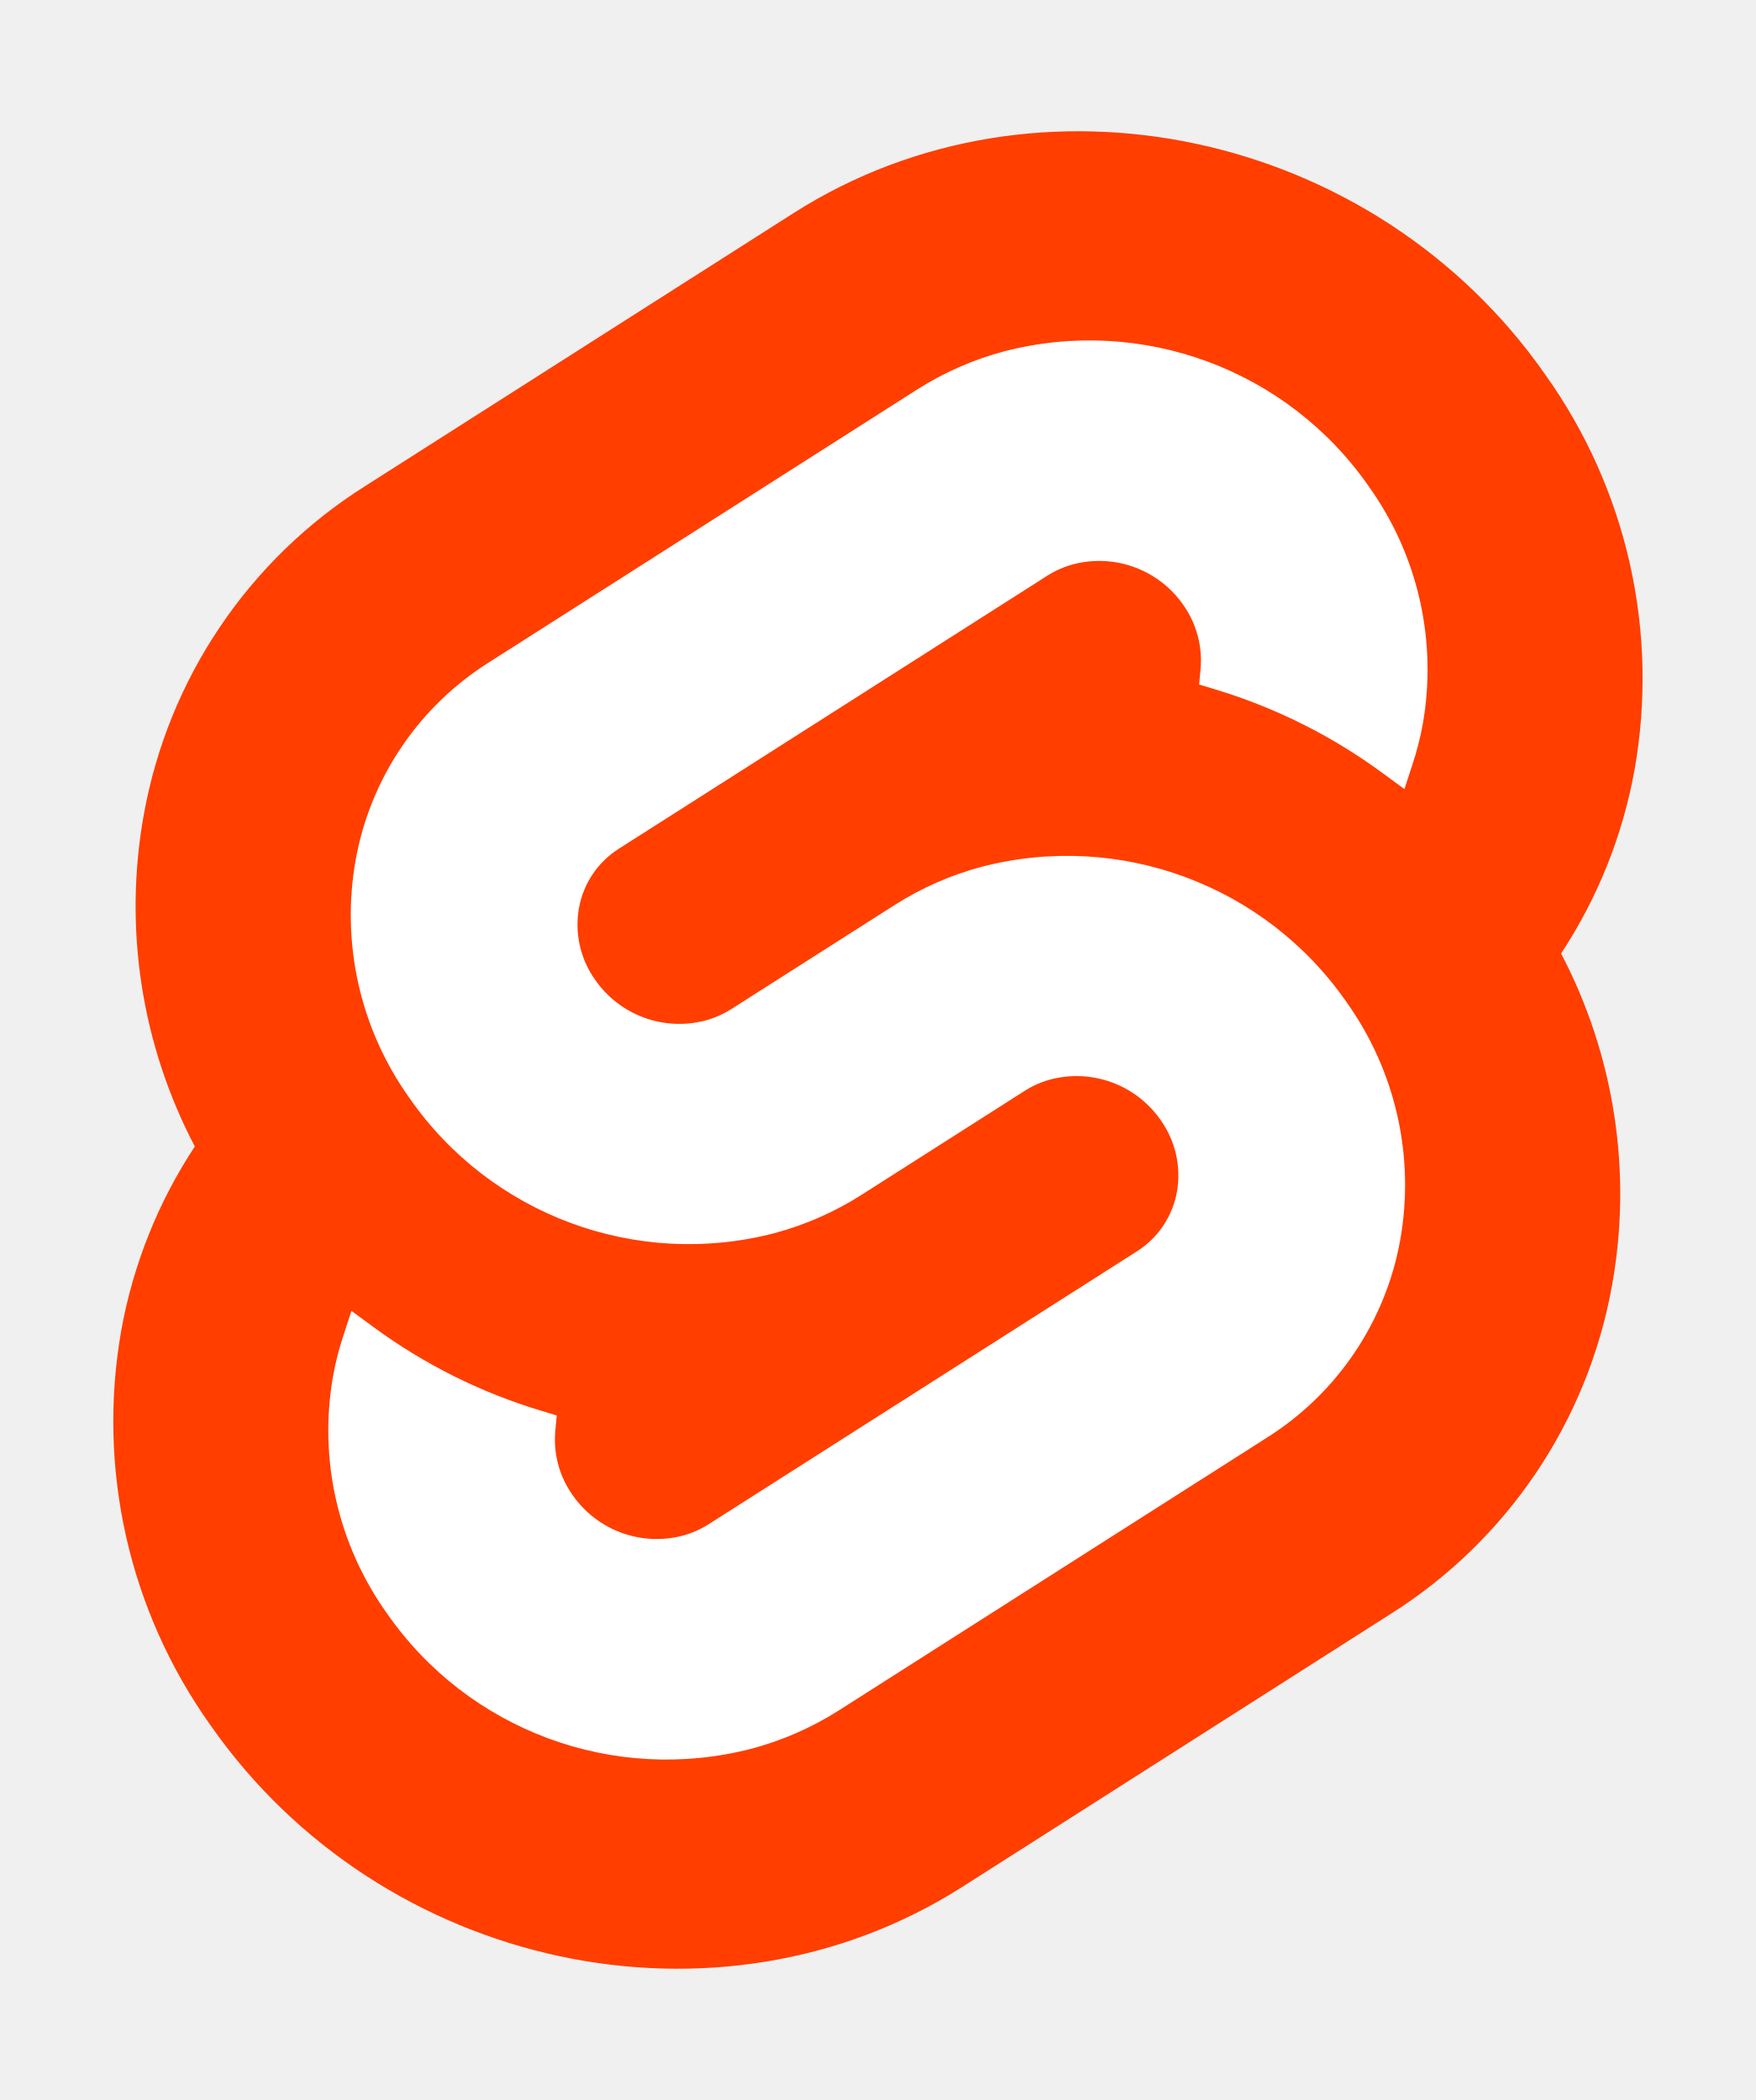
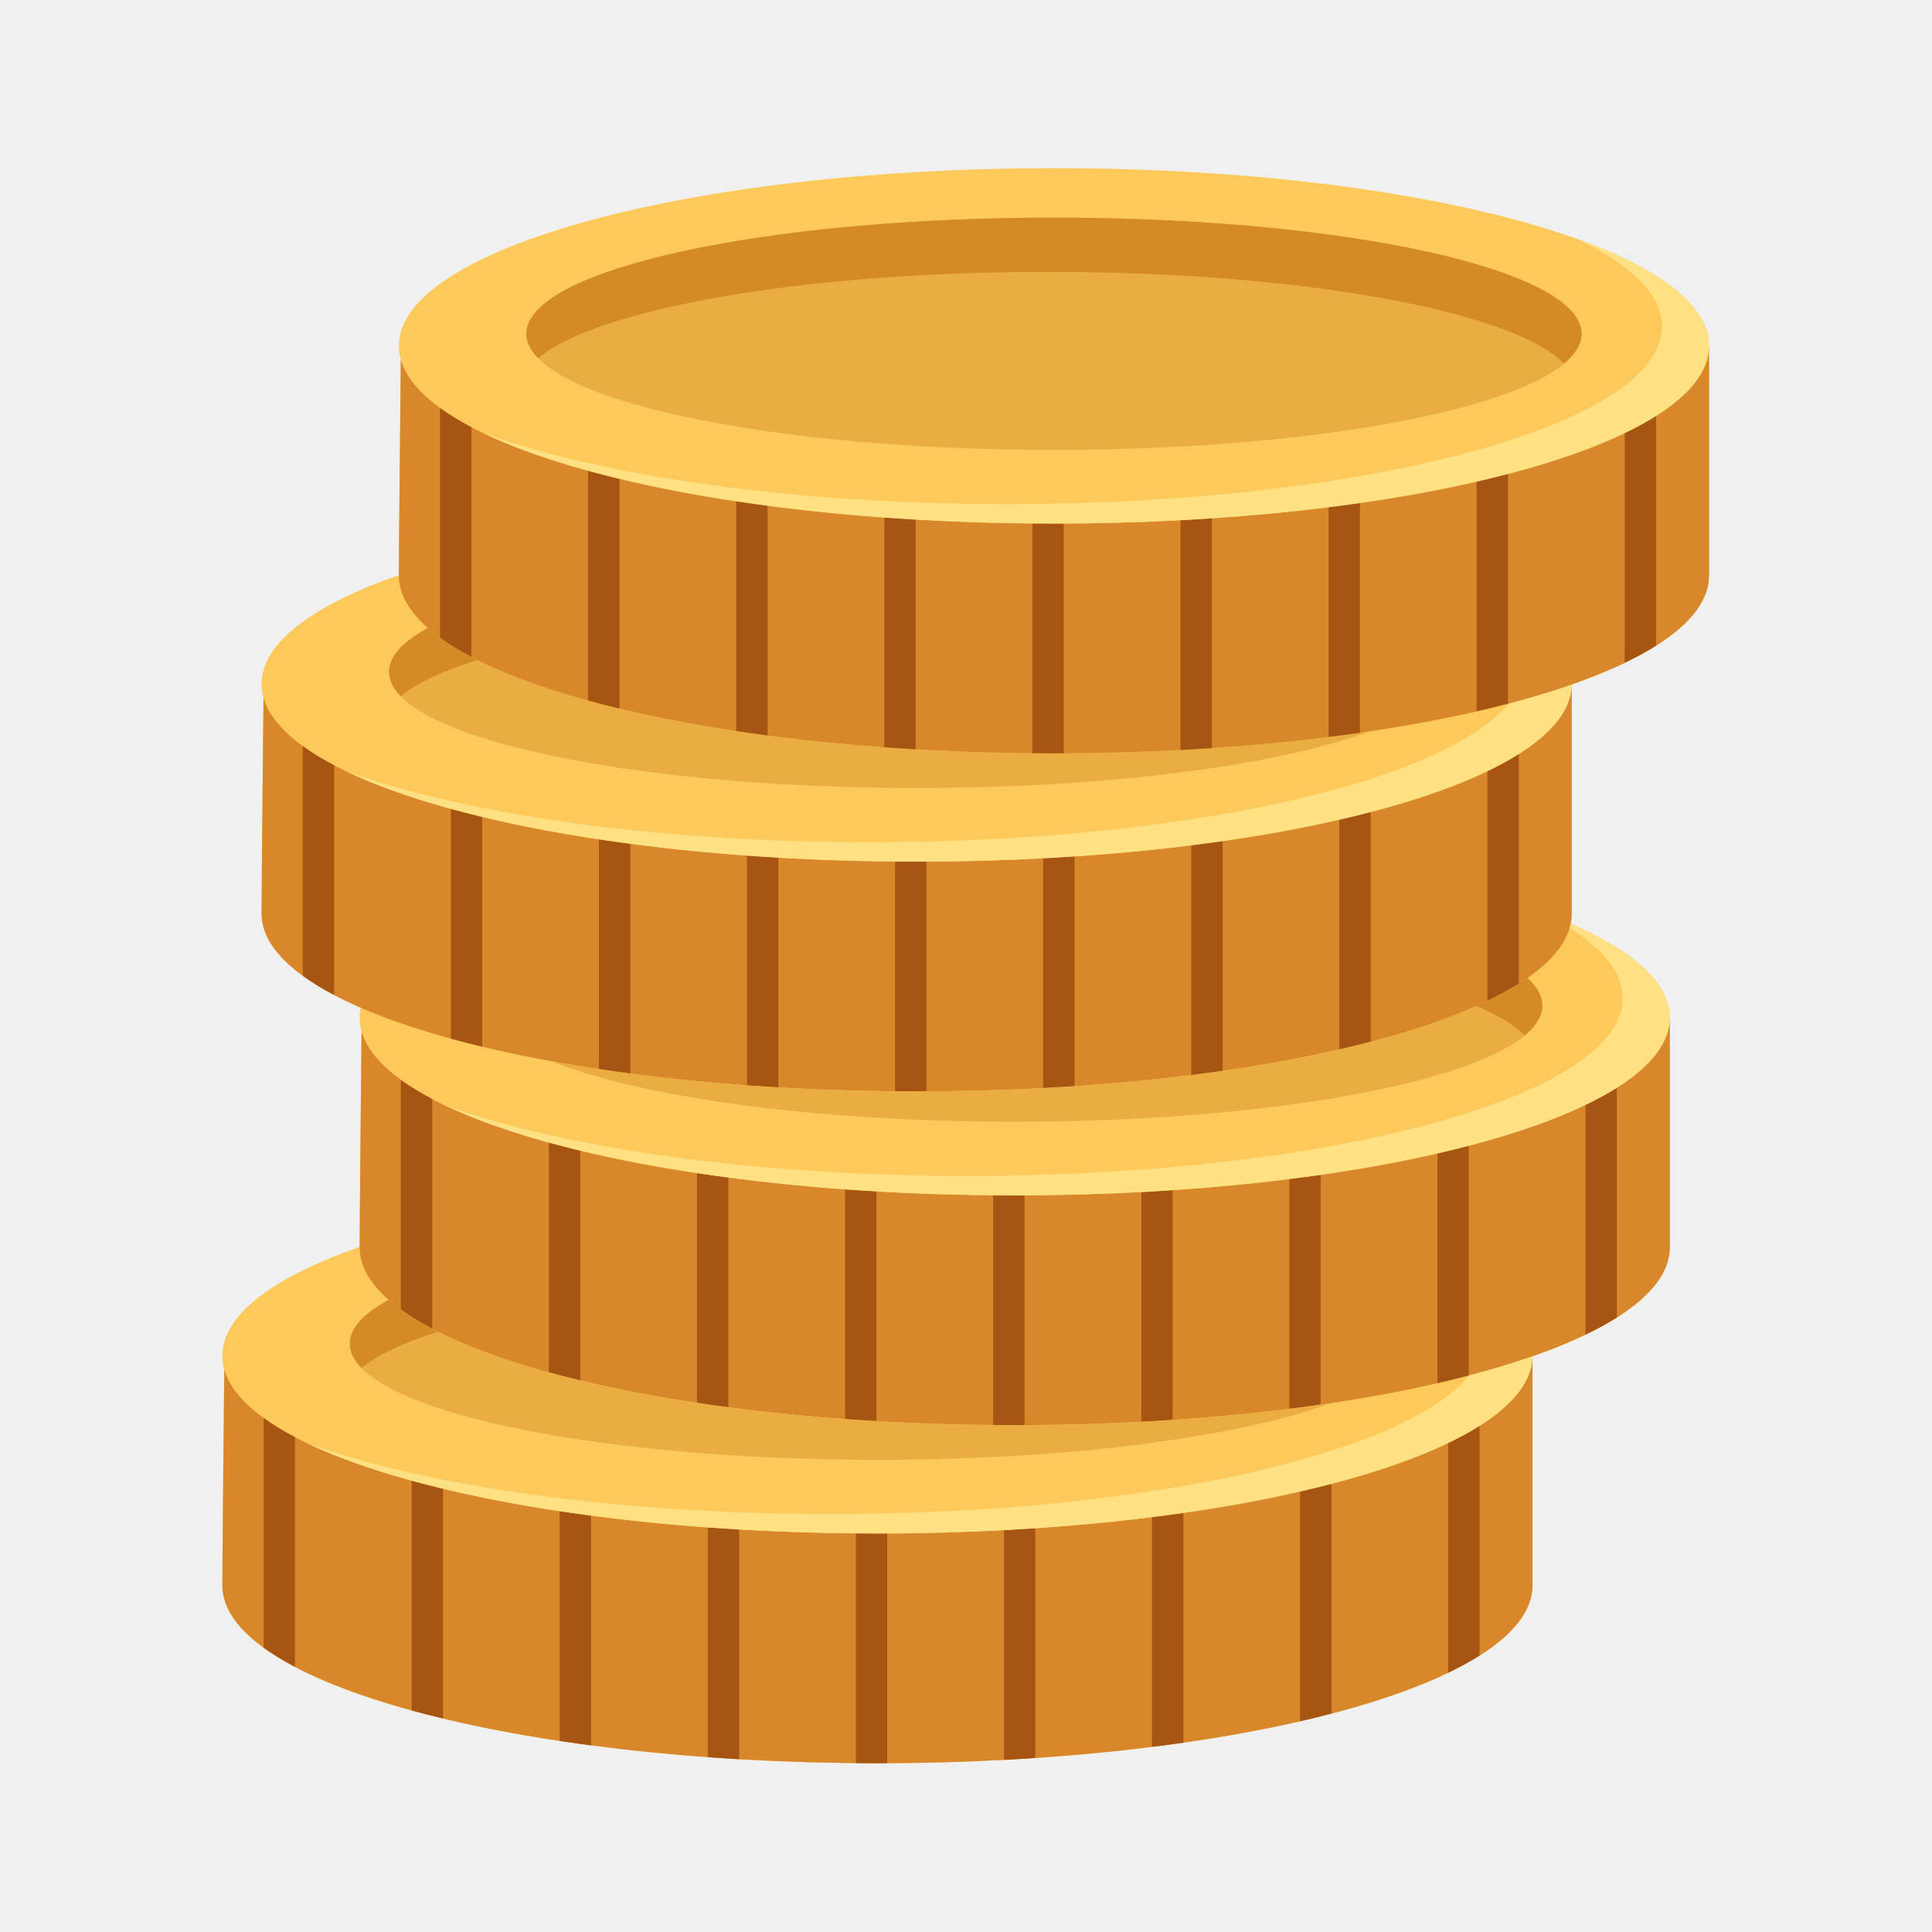
- <svg xmlns="http://www.w3.org/2000/svg" width="107" height="128" viewBox="0 0 107 128">
-   <path d="M94.157 22.819c-10.4-14.885-30.94-19.297-45.792-9.835L22.282 29.608A29.92 29.92 0 0 0 8.764 49.65a31.5 31.5 0 0 0 3.108 20.231 30 30 0 0 0-4.477 11.183 31.9 31.9 0 0 0 5.448 24.116c10.402 14.887 30.942 19.297 45.791 9.835l26.083-16.624A29.92 29.92 0 0 0 98.235 78.35a31.53 31.53 0 0 0-3.105-20.232 30 30 0 0 0 4.474-11.182 31.88 31.88 0 0 0-5.447-24.116" style="fill:#ff3e00" />
-   <path d="M45.817 106.582a20.72 20.72 0 0 1-22.237-8.243 19.17 19.17 0 0 1-3.277-14.503 18 18 0 0 1 .624-2.435l.49-1.498 1.337.981a33.6 33.6 0 0 0 10.203 5.098l.97.294-.09.968a5.85 5.85 0 0 0 1.052 3.878 6.24 6.24 0 0 0 6.695 2.485 5.8 5.8 0 0 0 1.603-.704L69.27 76.28a5.43 5.43 0 0 0 2.45-3.631 5.8 5.8 0 0 0-.987-4.371 6.24 6.24 0 0 0-6.698-2.487 5.7 5.7 0 0 0-1.6.704l-9.953 6.345a19 19 0 0 1-5.296 2.326 20.72 20.72 0 0 1-22.237-8.243 19.17 19.17 0 0 1-3.277-14.502 17.99 17.99 0 0 1 8.13-12.052l26.081-16.623a19 19 0 0 1 5.3-2.329 20.72 20.72 0 0 1 22.237 8.243 19.17 19.17 0 0 1 3.277 14.503 18 18 0 0 1-.624 2.435l-.49 1.498-1.337-.98a33.6 33.6 0 0 0-10.203-5.1l-.97-.294.09-.968a5.86 5.86 0 0 0-1.052-3.878 6.24 6.24 0 0 0-6.696-2.485 5.8 5.8 0 0 0-1.602.704L37.73 51.72a5.42 5.42 0 0 0-2.449 3.63 5.79 5.79 0 0 0 .986 4.372 6.24 6.24 0 0 0 6.698 2.486 5.8 5.8 0 0 0 1.602-.704l9.952-6.342a19 19 0 0 1 5.295-2.328 20.72 20.72 0 0 1 22.237 8.242 19.17 19.17 0 0 1 3.277 14.503 18 18 0 0 1-8.13 12.053l-26.081 16.622a19 19 0 0 1-5.3 2.328" style="fill:#fff" />
+ <svg xmlns="http://www.w3.org/2000/svg" version="1.1" id="Capa_1" x="0px" y="0px" viewBox="0 0 2122 2122" style="enable-background:new 0 0 2122 2122;" xml:space="preserve">
+   <g>
+     <path style="fill:#FDC95A;" d="M1877.106,379.891c0-1.552-0.084-3.1-0.218-4.644c-0.041-0.483-0.111-0.964-0.166-1.446   c-0.121-1.069-0.264-2.135-0.448-3.199c-0.096-0.558-0.207-1.114-0.32-1.67c-0.205-1.006-0.442-2.009-0.703-3.01   c-0.144-0.553-0.283-1.106-0.443-1.657c-0.319-1.092-0.684-2.181-1.07-3.267c-0.154-0.435-0.286-0.872-0.45-1.306   c-0.559-1.471-1.175-2.938-1.854-4.399c-0.228-0.491-0.492-0.979-0.733-1.469c-0.489-0.994-0.991-1.988-1.536-2.977   c-0.35-0.636-0.725-1.27-1.098-1.904c-0.492-0.836-0.999-1.671-1.529-2.504c-0.433-0.68-0.874-1.358-1.333-2.035   c-0.535-0.79-1.099-1.578-1.67-2.365c-0.497-0.686-0.984-1.374-1.508-2.057c-0.62-0.809-1.284-1.613-1.942-2.419   c-1.051-1.29-2.152-2.574-3.297-3.854c-0.579-0.646-1.141-1.293-1.742-1.937c-0.774-0.829-1.593-1.653-2.407-2.478   c-0.559-0.566-1.115-1.132-1.692-1.696c-0.871-0.851-1.767-1.699-2.679-2.545c-0.547-0.507-1.104-1.013-1.665-1.518   c-0.995-0.897-2-1.791-3.041-2.683c-0.412-0.352-0.842-0.703-1.262-1.054c-4.022-3.375-8.368-6.71-13.039-10.002   c-0.153-0.109-0.302-0.218-0.458-0.327c-1.535-1.077-3.116-2.146-4.719-3.213c-0.298-0.199-0.596-0.397-0.896-0.596   c-1.644-1.084-3.32-2.162-5.032-3.236c-0.14-0.088-0.283-0.175-0.424-0.263c-110.742-69.117-364.609-117.456-660.136-117.456   c-397.373,0-719.506,87.387-719.506,195.186c0,5.077,0.718,10.108,2.121,15.088c-0.268,26.015-2.1,204.753-2.12,236.678   c-94.503,33.032-150.796,74.511-150.796,119.562c0,5.077,0.717,10.109,2.121,15.088c-0.27,26.159-2.121,206.774-2.121,237.225   c0,37.918,39.901,73.303,108.87,103.255c-0.746,3.641-1.159,7.307-1.159,10.999c0,5.077,0.718,10.109,2.121,15.088   c-0.268,26.014-2.1,204.754-2.121,236.679c-94.503,33.032-150.795,74.511-150.795,119.562c0,5.077,0.718,10.109,2.121,15.088   c-0.269,26.158-2.121,206.774-2.121,237.225c0,107.798,322.134,195.185,719.507,195.185c397.373,0,719.507-87.387,719.507-195.185   c0-26.195,0-239.83,0-251.767c94.503-33.032,150.796-74.511,150.796-119.562c0-26.916,0-251.739,0-252.3c0-0.004,0-0.009,0-0.013   c0-1.553-0.084-3.1-0.218-4.644c-0.042-0.483-0.111-0.965-0.166-1.448c-0.121-1.067-0.263-2.133-0.447-3.196   c-0.097-0.558-0.207-1.115-0.32-1.672c-0.205-1.005-0.441-2.006-0.703-3.007c-0.144-0.554-0.283-1.108-0.445-1.66   c-0.318-1.09-0.683-2.176-1.067-3.26c-0.155-0.437-0.287-0.876-0.453-1.313c-0.558-1.47-1.175-2.936-1.852-4.396   c-0.229-0.494-0.495-0.985-0.737-1.478c-0.489-0.992-0.989-1.982-1.532-2.97c-0.35-0.637-0.727-1.271-1.1-1.905   c-0.491-0.835-0.996-1.668-1.526-2.499c-0.433-0.682-0.877-1.363-1.338-2.043c-0.533-0.786-1.094-1.57-1.661-2.352   c-0.5-0.69-0.989-1.381-1.516-2.069c-0.617-0.805-1.278-1.605-1.932-2.407c-1.054-1.293-2.157-2.581-3.305-3.864   c-0.579-0.646-1.14-1.293-1.742-1.937c-0.776-0.83-1.597-1.656-2.412-2.482c-0.555-0.563-1.109-1.126-1.683-1.687   c-0.875-0.855-1.775-1.707-2.691-2.557c-0.541-0.502-1.091-1.002-1.646-1.502c-1-0.901-2.011-1.801-3.057-2.696   c-0.407-0.347-0.831-0.693-1.244-1.039c-4.035-3.387-8.396-6.733-13.085-10.036c-0.14-0.099-0.275-0.198-0.416-0.296   c-1.541-1.081-3.128-2.154-4.738-3.226c-0.293-0.195-0.585-0.391-0.881-0.585c-1.647-1.086-3.327-2.167-5.043-3.243   c-0.135-0.084-0.273-0.168-0.408-0.253c-14.215-8.873-30.788-17.403-49.509-25.533c0.746-3.642,1.16-7.307,1.16-10.999   c0-26.195,0-239.829,0-251.767c94.502-33.032,150.794-74.511,150.794-119.562c0-26.917,0-251.752,0-252.3   C1877.106,379.9,1877.106,379.895,1877.106,379.891z" />
+     <g>
+       <path style="fill:#D8882A;" d="M1726.286,751.775c-1.108,107.542-322.794,194.631-719.482,194.631    c-378.657,0-688.993-79.35-717.386-180.098c-0.27,26.159-2.121,206.774-2.121,237.225c0,107.798,322.134,195.186,719.507,195.186    c397.372,0,719.507-87.388,719.507-195.186c0-26.171,0-239.46,0-251.76c0-0.366,0-0.554,0-0.554L1726.286,751.775z" />
+       <path style="fill:#E9AD41;" d="M524.113,724.819c-22.027-11.064-40.23-22.77-54.128-34.989    c-27.482,14.844-42.663,31.079-42.663,48.098c0,70.442,259.443,127.546,579.483,127.546c211.656,0,396.778-24.981,497.91-62.273    c-102.93,15.409-221.237,24.188-347.116,24.188C883.779,827.389,645.7,785.893,524.113,724.819z" />
+       <path style="fill:#A65612;" d="M983.108,946.288v252.266c7.885,0.07,15.748,0.163,23.696,0.163c3.612,0,7.171-0.06,10.771-0.074    V946.368c-3.589,0.014-7.17,0.037-10.772,0.037C998.871,946.405,990.98,946.357,983.108,946.288z" />
+       <path style="fill:#A65612;" d="M820.465,1192.071c11.38,0.825,22.872,1.575,34.467,2.251V942.04    c-11.594-0.676-23.088-1.425-34.467-2.25V1192.071z" />
+       <path style="fill:#A65612;" d="M657.822,1174.221c11.318,1.707,22.785,3.348,34.467,4.891V926.815    c-11.676-1.542-23.156-3.174-34.467-4.88V1174.221z" />
+       <path style="fill:#A65612;" d="M495.179,1140.736c11.114,3.049,22.637,5.985,34.468,8.832v-252.26    c-11.849-2.85-23.337-5.808-34.468-8.862V1140.736z" />
+       <path style="fill:#A65612;" d="M332.535,1071.73c9.955,7.239,21.544,14.257,34.468,21.06V840.59    c-12.967-6.818-24.483-13.871-34.468-21.128V1071.73z" />
+       <path style="fill:#A65612;" d="M1145.751,1195.046c11.593-0.615,23.08-1.307,34.467-2.072v-252.29    c-11.385,0.764-22.875,1.455-34.467,2.07V1195.046z" />
+       <path style="fill:#A65612;" d="M1308.393,1180.74c11.657-1.462,23.159-2.997,34.468-4.621V923.835    c-11.314,1.624-22.805,3.169-34.468,4.632V1180.74z" />
+       <path style="fill:#A65612;" d="M1471.038,1152.606c11.834-2.714,23.307-5.539,34.467-8.453V891.898    c-11.148,2.909-22.648,5.718-34.467,8.43V1152.606z" />
+       <path style="fill:#A65612;" d="M1633.68,1099.302c12.658-6.084,24.229-12.354,34.468-18.822V828.194    c-10.256,6.476-21.785,12.768-34.468,18.861V1099.302z" />
+       <path style="fill:#FFE082;" d="M955.103,924.983c-234.804,0-443.282-30.523-574.611-77.729    c123.585,59.183,357.673,99.151,626.312,99.151c396.688,0,718.373-87.089,719.481-194.63    c-21.188,7.405-44.294,14.384-69.123,20.885C1585.151,859.836,1298.19,924.983,955.103,924.983z" />
+       <path style="fill:#D48A27;" d="M427.321,737.927c0,9.186,4.509,18.137,12.892,26.772c17.409-14.467,46.167-27.911,83.9-39.88    c-22.027-11.064-40.23-22.77-54.128-34.989C442.503,704.675,427.321,720.91,427.321,737.927z" />
+       <g>
+         <g>
+           <path style="fill:#D8882A;" d="M1818.943,456.871c-10.26,6.478-21.78,12.773-34.468,18.867      c-34.581,16.609-77.857,31.707-128.175,44.837c-11.147,2.909-22.65,5.716-34.468,8.426      c-39.334,9.022-82.28,16.916-128.176,23.506c-11.315,1.624-22.805,3.17-34.468,4.633c-40.805,5.118-83.671,9.228-128.175,12.216      c-11.385,0.764-22.876,1.455-34.468,2.07c-41.557,2.206-84.391,3.44-128.175,3.614c-3.589,0.014-7.171,0.037-10.772,0.037      c-7.933,0-15.824-0.047-23.695-0.117c-43.831-0.385-86.665-1.834-128.176-4.255c-11.596-0.676-23.087-1.427-34.468-2.253      c-44.577-3.234-87.454-7.593-128.175-12.971c-11.674-1.541-23.158-3.171-34.468-4.876      c-46.069-6.945-89.024-15.222-128.175-24.64c-11.841-2.849-23.344-5.799-34.468-8.851      c-51.144-14.032-94.509-30.153-128.176-47.855c-12.969-6.819-24.483-13.873-34.468-21.131      c-23.105-16.793-37.91-34.681-43.116-53.298c-0.264,25.606-2.122,206.863-2.122,237.373      c0,107.798,322.134,195.185,719.506,195.185s719.507-87.387,719.507-195.185c0-26.95,0-252.313,0-252.313      C1877.106,407.23,1856.353,433.25,1818.943,456.871z" />
+         </g>
+         <path style="fill:#A65612;" d="M1133.903,574.96v252.266c7.884,0.07,15.748,0.163,23.696,0.163c3.612,0,7.171-0.06,10.771-0.074     V575.04c-3.589,0.014-7.171,0.037-10.772,0.037C1149.666,575.077,1141.775,575.029,1133.903,574.96z" />
+         <path style="fill:#A65612;" d="M971.259,820.742c11.381,0.825,22.872,1.575,34.468,2.251V570.705     c-11.596-0.676-23.087-1.427-34.468-2.253V820.742z" />
+         <path style="fill:#A65612;" d="M808.617,802.893c11.319,1.707,22.785,3.348,34.468,4.891V555.481     c-11.674-1.541-23.158-3.171-34.468-4.876V802.893z" />
+         <path style="fill:#A65612;" d="M645.974,769.407c11.114,3.05,22.638,5.986,34.468,8.833V525.965     c-11.841-2.849-23.344-5.799-34.468-8.851V769.407z" />
+         <path style="fill:#A65612;" d="M483.33,700.401c9.954,7.239,21.543,14.257,34.468,21.06V469.26     c-12.969-6.819-24.483-13.873-34.468-21.131V700.401z" />
+         <path style="fill:#A65612;" d="M1296.546,823.717c11.593-0.615,23.08-1.307,34.468-2.071v-252.29     c-11.385,0.764-22.876,1.455-34.468,2.07V823.717z" />
+         <path style="fill:#A65612;" d="M1459.189,809.411c11.656-1.462,23.158-2.997,34.468-4.621V552.507     c-11.315,1.624-22.805,3.17-34.468,4.633V809.411z" />
+         <path style="fill:#A65612;" d="M1621.832,781.277c11.834-2.715,23.307-5.539,34.468-8.453V520.575     c-11.147,2.909-22.65,5.716-34.468,8.426V781.277z" />
+         <path style="fill:#A65612;" d="M1784.475,727.973c12.658-6.083,24.229-12.354,34.468-18.821V456.871     c-10.26,6.478-21.78,12.773-34.468,18.867V727.973z" />
+         <ellipse style="fill:#E9AD41;" cx="1157.599" cy="366.6" rx="579.483" ry="127.546" />
+         <path style="fill:#D48A27;" d="M591.009,393.371c65.672-54.576,291.516-94.809,560.128-94.809     c278.306,0,510.69,43.19,566.591,100.774c12.574-10.449,19.355-21.417,19.355-32.737c0-70.442-259.444-127.546-579.483-127.546     c-320.04,0-579.484,57.104-579.484,127.546C578.115,375.785,582.625,384.736,591.009,393.371z" />
+         <path style="fill:#FFE082;" d="M1732.216,262.435c59.219,28.36,93.19,61.112,93.19,96.033     c0,107.796-322.135,195.185-719.507,195.185c-234.804,0-443.282-30.523-574.611-77.728     c123.585,59.183,357.673,99.151,626.312,99.151c397.372,0,719.506-87.387,719.506-195.185     C1877.106,335.791,1823.139,295.118,1732.216,262.435z" />
+       </g>
+       <g>
+         <path style="fill:#E9AD41;" d="M1006.804,1198.718c-148.479,0-286.444-12.205-401.033-33.112     c98.362,39.586,289.301,66.436,508.744,66.436c320.04,0,579.483-57.104,579.483-127.547c0-10.417-5.716-20.539-16.42-30.231     c-15.381,10.727-34.137,20.995-55.951,30.704C1495.329,1161.183,1267.229,1198.718,1006.804,1198.718z" />
+         <path style="fill:#D8882A;" d="M1775.858,1194.768c-10.26,6.478-21.779,12.773-34.468,18.867     c-34.581,16.609-77.856,31.707-128.174,44.836c-11.147,2.909-22.65,5.716-34.468,8.427     c-39.334,9.022-82.281,16.916-128.177,23.506c-11.315,1.624-22.805,3.17-34.468,4.633c-40.804,5.118-83.67,9.228-128.175,12.216     c-11.385,0.764-22.876,1.455-34.467,2.07c-41.557,2.206-84.391,3.439-128.176,3.614c-3.589,0.014-7.17,0.036-10.771,0.036     c-7.933,0-15.825-0.047-23.696-0.116c-43.832-0.385-86.665-1.835-128.176-4.255c-11.596-0.676-23.087-1.427-34.468-2.253     c-44.576-3.234-87.453-7.593-128.175-12.971c-11.673-1.542-23.158-3.171-34.468-4.876c-46.069-6.945-89.025-15.222-128.175-24.64     c-11.842-2.849-23.343-5.798-34.468-8.851c-51.144-14.032-94.508-30.153-128.176-47.855     c-12.969-6.819-24.483-13.873-34.468-21.131c-23.105-16.794-37.91-34.682-43.116-53.298     c-0.264,25.604-2.122,206.863-2.122,237.373c0,107.798,322.134,195.185,719.507,195.185s719.507-87.387,719.507-195.185     c0-26.95,0-252.313,0-252.313C1834.022,1145.126,1813.269,1171.147,1775.858,1194.768z" />
+         <path style="fill:#A65612;" d="M1090.819,1312.856v252.266c7.885,0.07,15.748,0.163,23.696,0.163     c3.612,0,7.171-0.06,10.771-0.074v-252.275c-3.589,0.014-7.17,0.036-10.771,0.036     C1106.582,1312.973,1098.69,1312.925,1090.819,1312.856z" />
+         <path style="fill:#A65612;" d="M928.175,1558.639c11.381,0.825,22.872,1.575,34.468,2.251v-252.288     c-11.596-0.676-23.087-1.427-34.468-2.253V1558.639z" />
+         <path style="fill:#A65612;" d="M765.532,1540.789c11.319,1.707,22.785,3.348,34.468,4.891v-252.303     c-11.673-1.542-23.158-3.171-34.468-4.876V1540.789z" />
+         <path style="fill:#A65612;" d="M602.889,1507.304c11.115,3.049,22.638,5.985,34.468,8.832v-252.275     c-11.842-2.849-23.343-5.798-34.468-8.851V1507.304z" />
+         <path style="fill:#A65612;" d="M440.246,1438.298c9.955,7.239,21.543,14.257,34.468,21.06v-252.202     c-12.969-6.819-24.483-13.873-34.468-21.131V1438.298z" />
+         <path style="fill:#A65612;" d="M1253.462,1561.614c11.593-0.615,23.079-1.307,34.467-2.071v-252.29     c-11.385,0.764-22.876,1.455-34.467,2.07V1561.614z" />
+         <path style="fill:#A65612;" d="M1416.104,1547.308c11.657-1.462,23.159-2.997,34.468-4.621v-252.284     c-11.315,1.624-22.805,3.17-34.468,4.633V1547.308z" />
+         <path style="fill:#A65612;" d="M1578.748,1519.174c11.834-2.714,23.307-5.539,34.468-8.453v-252.25     c-11.147,2.909-22.65,5.716-34.468,8.427V1519.174z" />
+         <path style="fill:#A65612;" d="M1741.39,1465.87c12.658-6.083,24.229-12.354,34.468-18.821v-252.281     c-10.26,6.478-21.779,12.773-34.468,18.867V1465.87z" />
+         <path style="fill:#D48A27;" d="M1674.644,1137.232c12.573-10.449,19.355-21.417,19.355-32.737     c0-10.417-5.716-20.539-16.42-30.231c-15.381,10.727-34.137,20.995-55.951,30.704     C1645.505,1115.015,1663.579,1125.835,1674.644,1137.232z" />
+         <path style="fill:#FFE082;" d="M1725.136,1014.549c-0.333,1.618-0.739,3.23-1.216,4.836     c37.484,23.622,58.401,49.629,58.401,76.98c0,107.797-322.135,195.185-719.506,195.185c-234.804,0-443.283-30.523-574.61-77.728     c123.584,59.183,357.672,99.151,626.311,99.151c397.372,0,719.507-87.387,719.507-195.185     C1834.023,1079.873,1794.104,1044.498,1725.136,1014.549z" />
+       </g>
+       <g>
+         <path style="fill:#E9AD41;" d="M426.9,1427.727c-27.482,14.844-42.663,31.08-42.663,48.098     c0,70.442,259.443,127.546,579.482,127.546c211.657,0,396.779-24.981,497.911-62.273     c-102.931,15.409-221.236,24.188-347.115,24.188C791.09,1565.286,517.523,1507.394,426.9,1427.727z" />
+         <path style="fill:#D8882A;" d="M1625.063,1566.096c-10.26,6.478-21.78,12.773-34.468,18.867     c-34.582,16.609-77.857,31.707-128.175,44.837c-11.147,2.909-22.65,5.716-34.468,8.427     c-39.334,9.022-82.28,16.916-128.176,23.505c-11.315,1.624-22.805,3.17-34.468,4.633c-40.805,5.118-83.671,9.228-128.175,12.216     c-11.385,0.764-22.876,1.455-34.468,2.07c-41.557,2.206-84.391,3.439-128.175,3.614c-3.589,0.014-7.171,0.037-10.772,0.037     c-7.933,0-15.824-0.048-23.695-0.117c-43.831-0.385-86.665-1.835-128.176-4.255c-11.597-0.676-23.087-1.427-34.468-2.253     c-44.577-3.234-87.454-7.594-128.175-12.972c-11.673-1.542-23.158-3.171-34.467-4.876c-46.069-6.946-89.024-15.222-128.175-24.64     c-11.841-2.849-23.343-5.799-34.468-8.851c-51.144-14.032-94.509-30.153-128.176-47.854     c-12.969-6.819-24.483-13.873-34.467-21.13c-23.105-16.793-37.911-34.681-43.116-53.298     c-0.264,25.605-2.122,206.862-2.122,237.373c0,107.798,322.134,195.185,719.507,195.185     c397.373,0,719.507-87.387,719.507-195.185c0-26.95,0-252.313,0-252.313C1683.227,1516.455,1662.474,1542.475,1625.063,1566.096z     " />
+         <path style="fill:#A65612;" d="M940.024,1684.185v252.266c7.885,0.07,15.748,0.163,23.696,0.163c3.612,0,7.171-0.06,10.771-0.074     v-252.275c-3.589,0.014-7.171,0.037-10.772,0.037C955.787,1684.302,947.896,1684.254,940.024,1684.185z" />
+         <path style="fill:#A65612;" d="M777.38,1929.967c11.38,0.826,22.872,1.576,34.468,2.252V1679.93     c-11.597-0.676-23.087-1.427-34.468-2.253V1929.967z" />
+         <path style="fill:#A65612;" d="M614.738,1912.118c11.319,1.707,22.784,3.348,34.467,4.891v-252.303     c-11.673-1.542-23.158-3.171-34.467-4.876V1912.118z" />
+         <path style="fill:#A65612;" d="M452.095,1878.633c11.114,3.049,22.638,5.985,34.468,8.832V1635.19     c-11.841-2.849-23.343-5.799-34.468-8.851V1878.633z" />
+         <path style="fill:#A65612;" d="M289.452,1809.627c9.954,7.239,21.543,14.257,34.467,21.06v-252.202     c-12.969-6.819-24.483-13.873-34.467-21.13V1809.627z" />
+         <path style="fill:#A65612;" d="M1102.667,1932.942c11.593-0.615,23.08-1.307,34.468-2.072v-252.29     c-11.385,0.764-22.876,1.455-34.468,2.07V1932.942z" />
+         <path style="fill:#A65612;" d="M1265.309,1918.636c11.656-1.462,23.159-2.997,34.468-4.621v-252.284     c-11.315,1.624-22.805,3.17-34.468,4.633V1918.636z" />
+         <path style="fill:#A65612;" d="M1427.953,1890.502c11.834-2.714,23.307-5.539,34.468-8.453V1629.8     c-11.147,2.909-22.65,5.716-34.468,8.427V1890.502z" />
+         <path style="fill:#A65612;" d="M1590.596,1837.199c12.658-6.084,24.229-12.354,34.468-18.822v-252.281     c-10.26,6.478-21.78,12.773-34.468,18.867V1837.199z" />
+         <path style="fill:#FFE082;" d="M912.02,1662.879c-234.804,0-443.283-30.523-574.611-77.728     c123.585,59.183,357.673,99.151,626.312,99.151c396.689,0,718.374-87.088,719.481-194.63     c-21.187,7.405-44.294,14.384-69.122,20.884C1542.067,1597.732,1255.105,1662.879,912.02,1662.879z" />
+         <path style="fill:#D48A27;" d="M384.237,1475.824c0,9.186,4.51,18.137,12.893,26.772c17.409-14.467,46.166-27.911,83.9-39.88     c-22.027-11.064-40.23-22.77-54.129-34.989C399.418,1442.571,384.237,1458.806,384.237,1475.824z" />
+       </g>
+     </g>
+   </g>
</svg>
